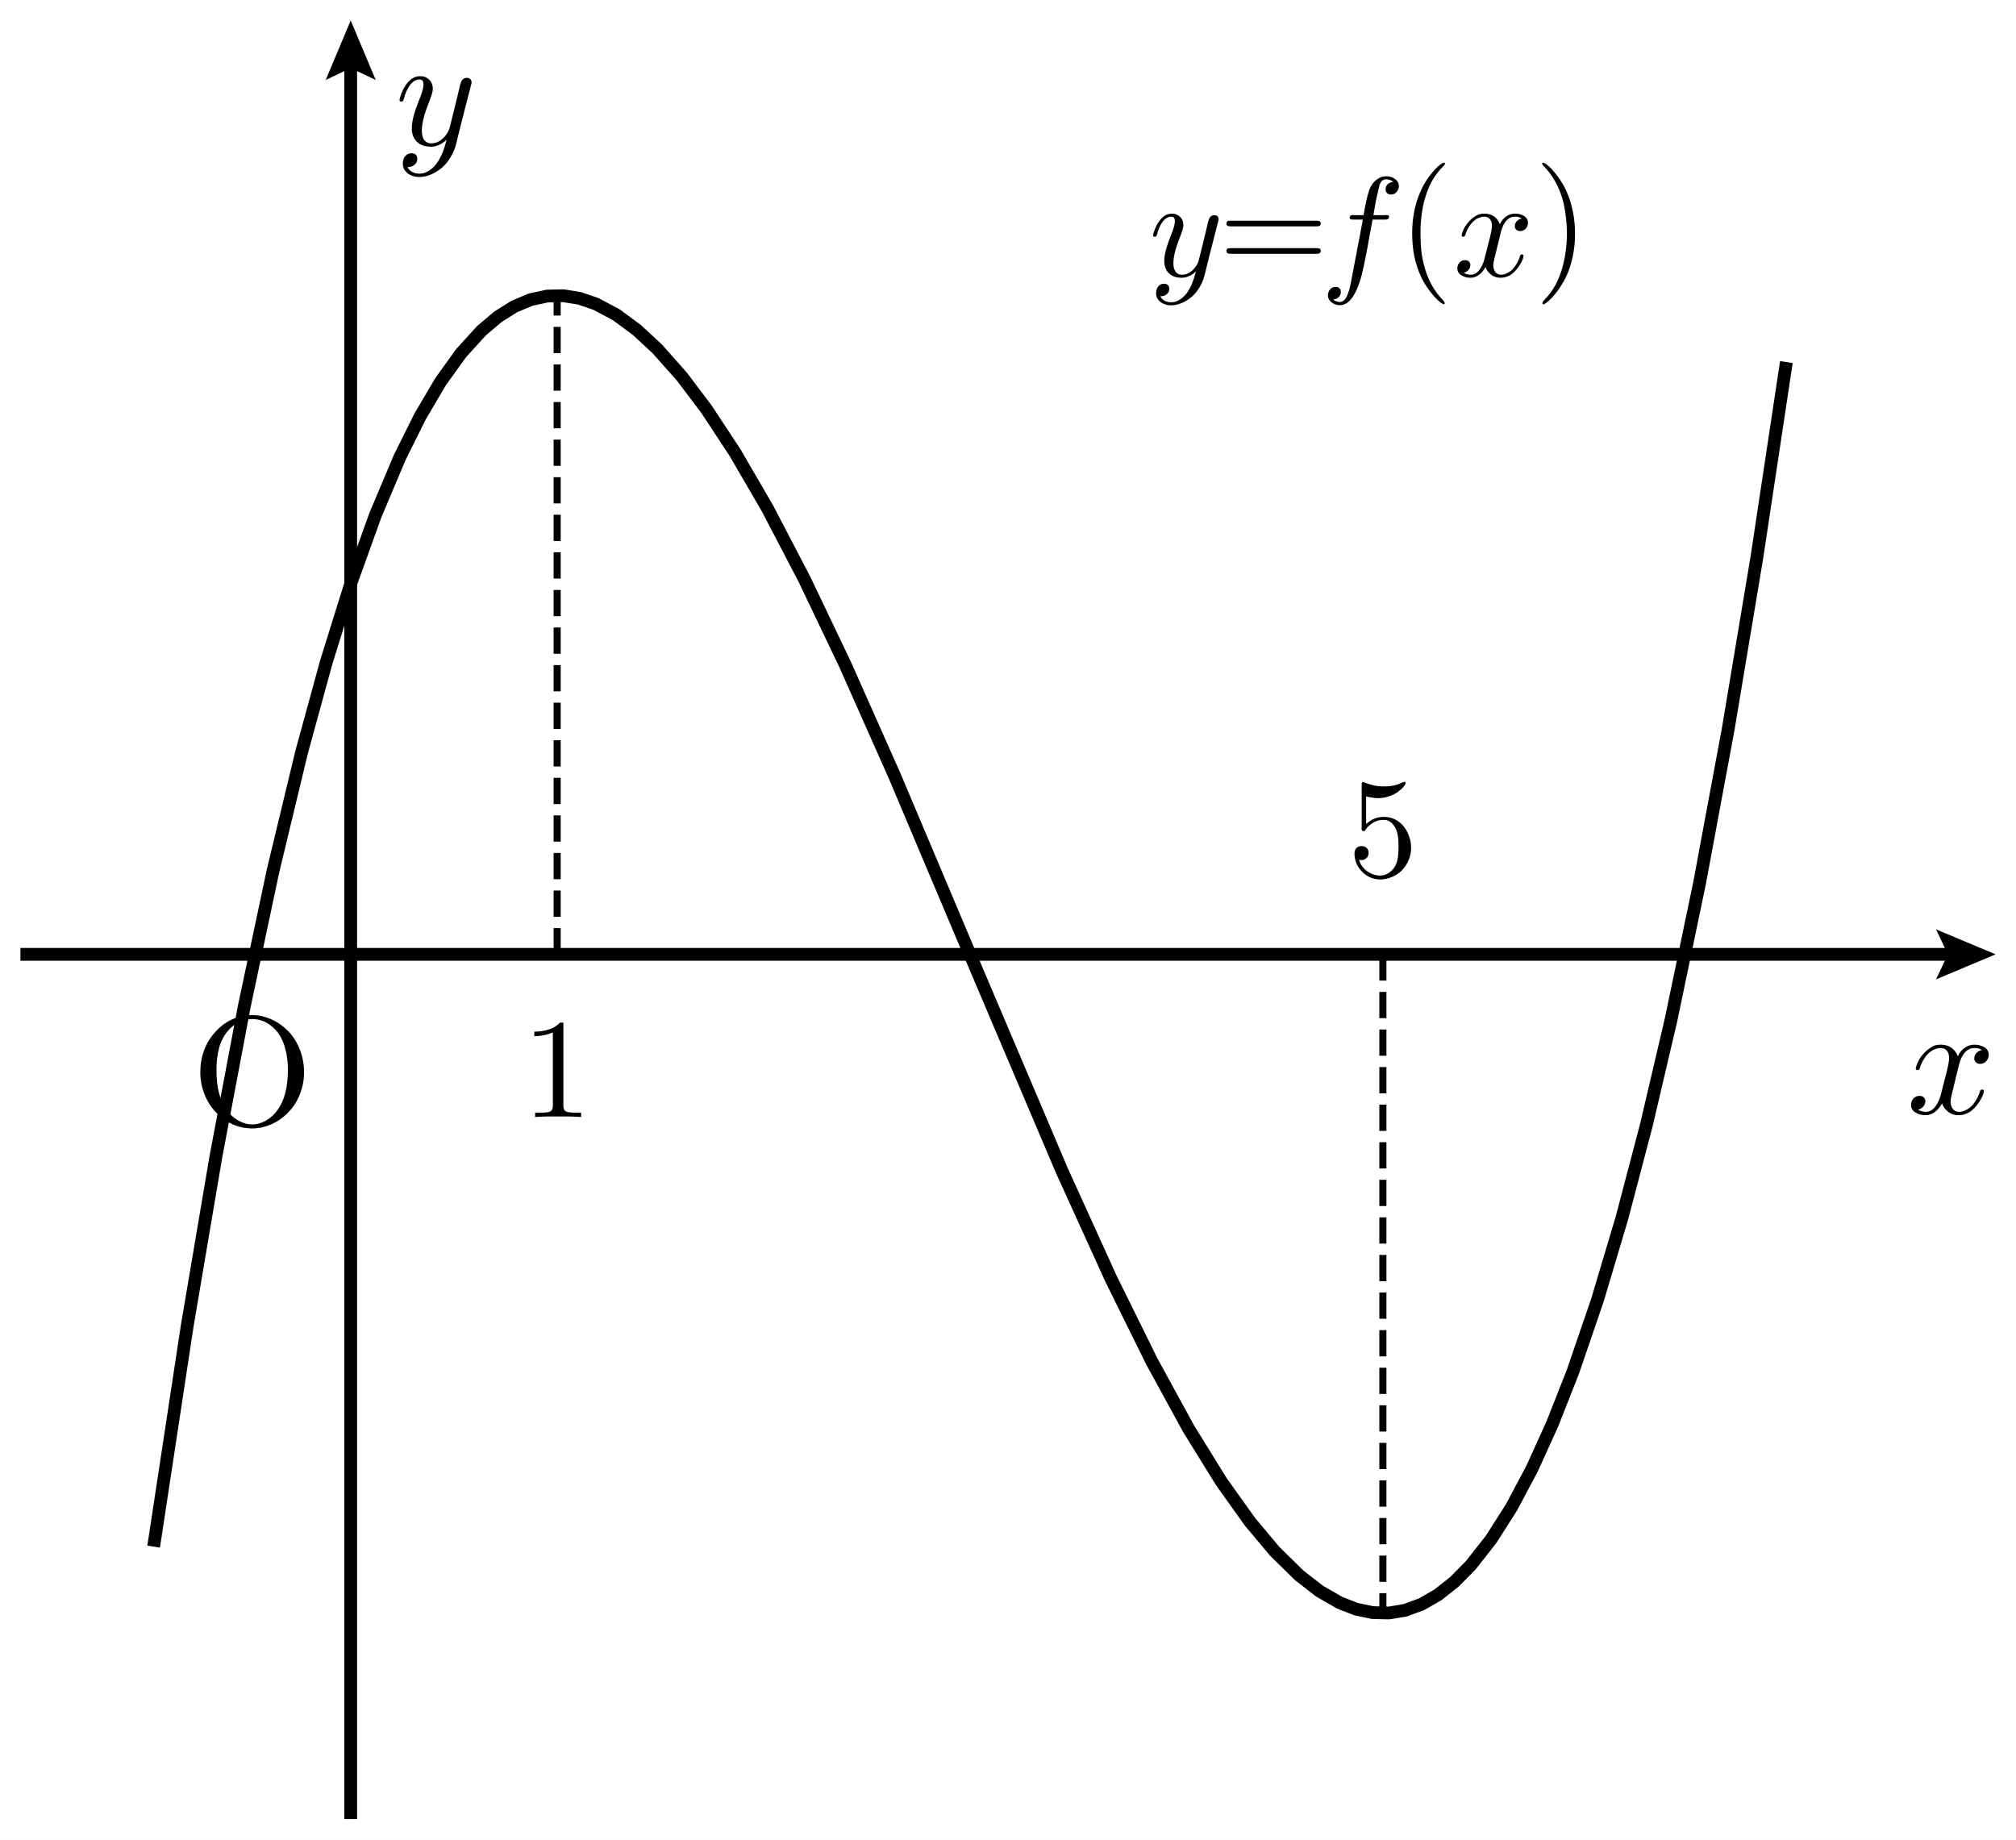
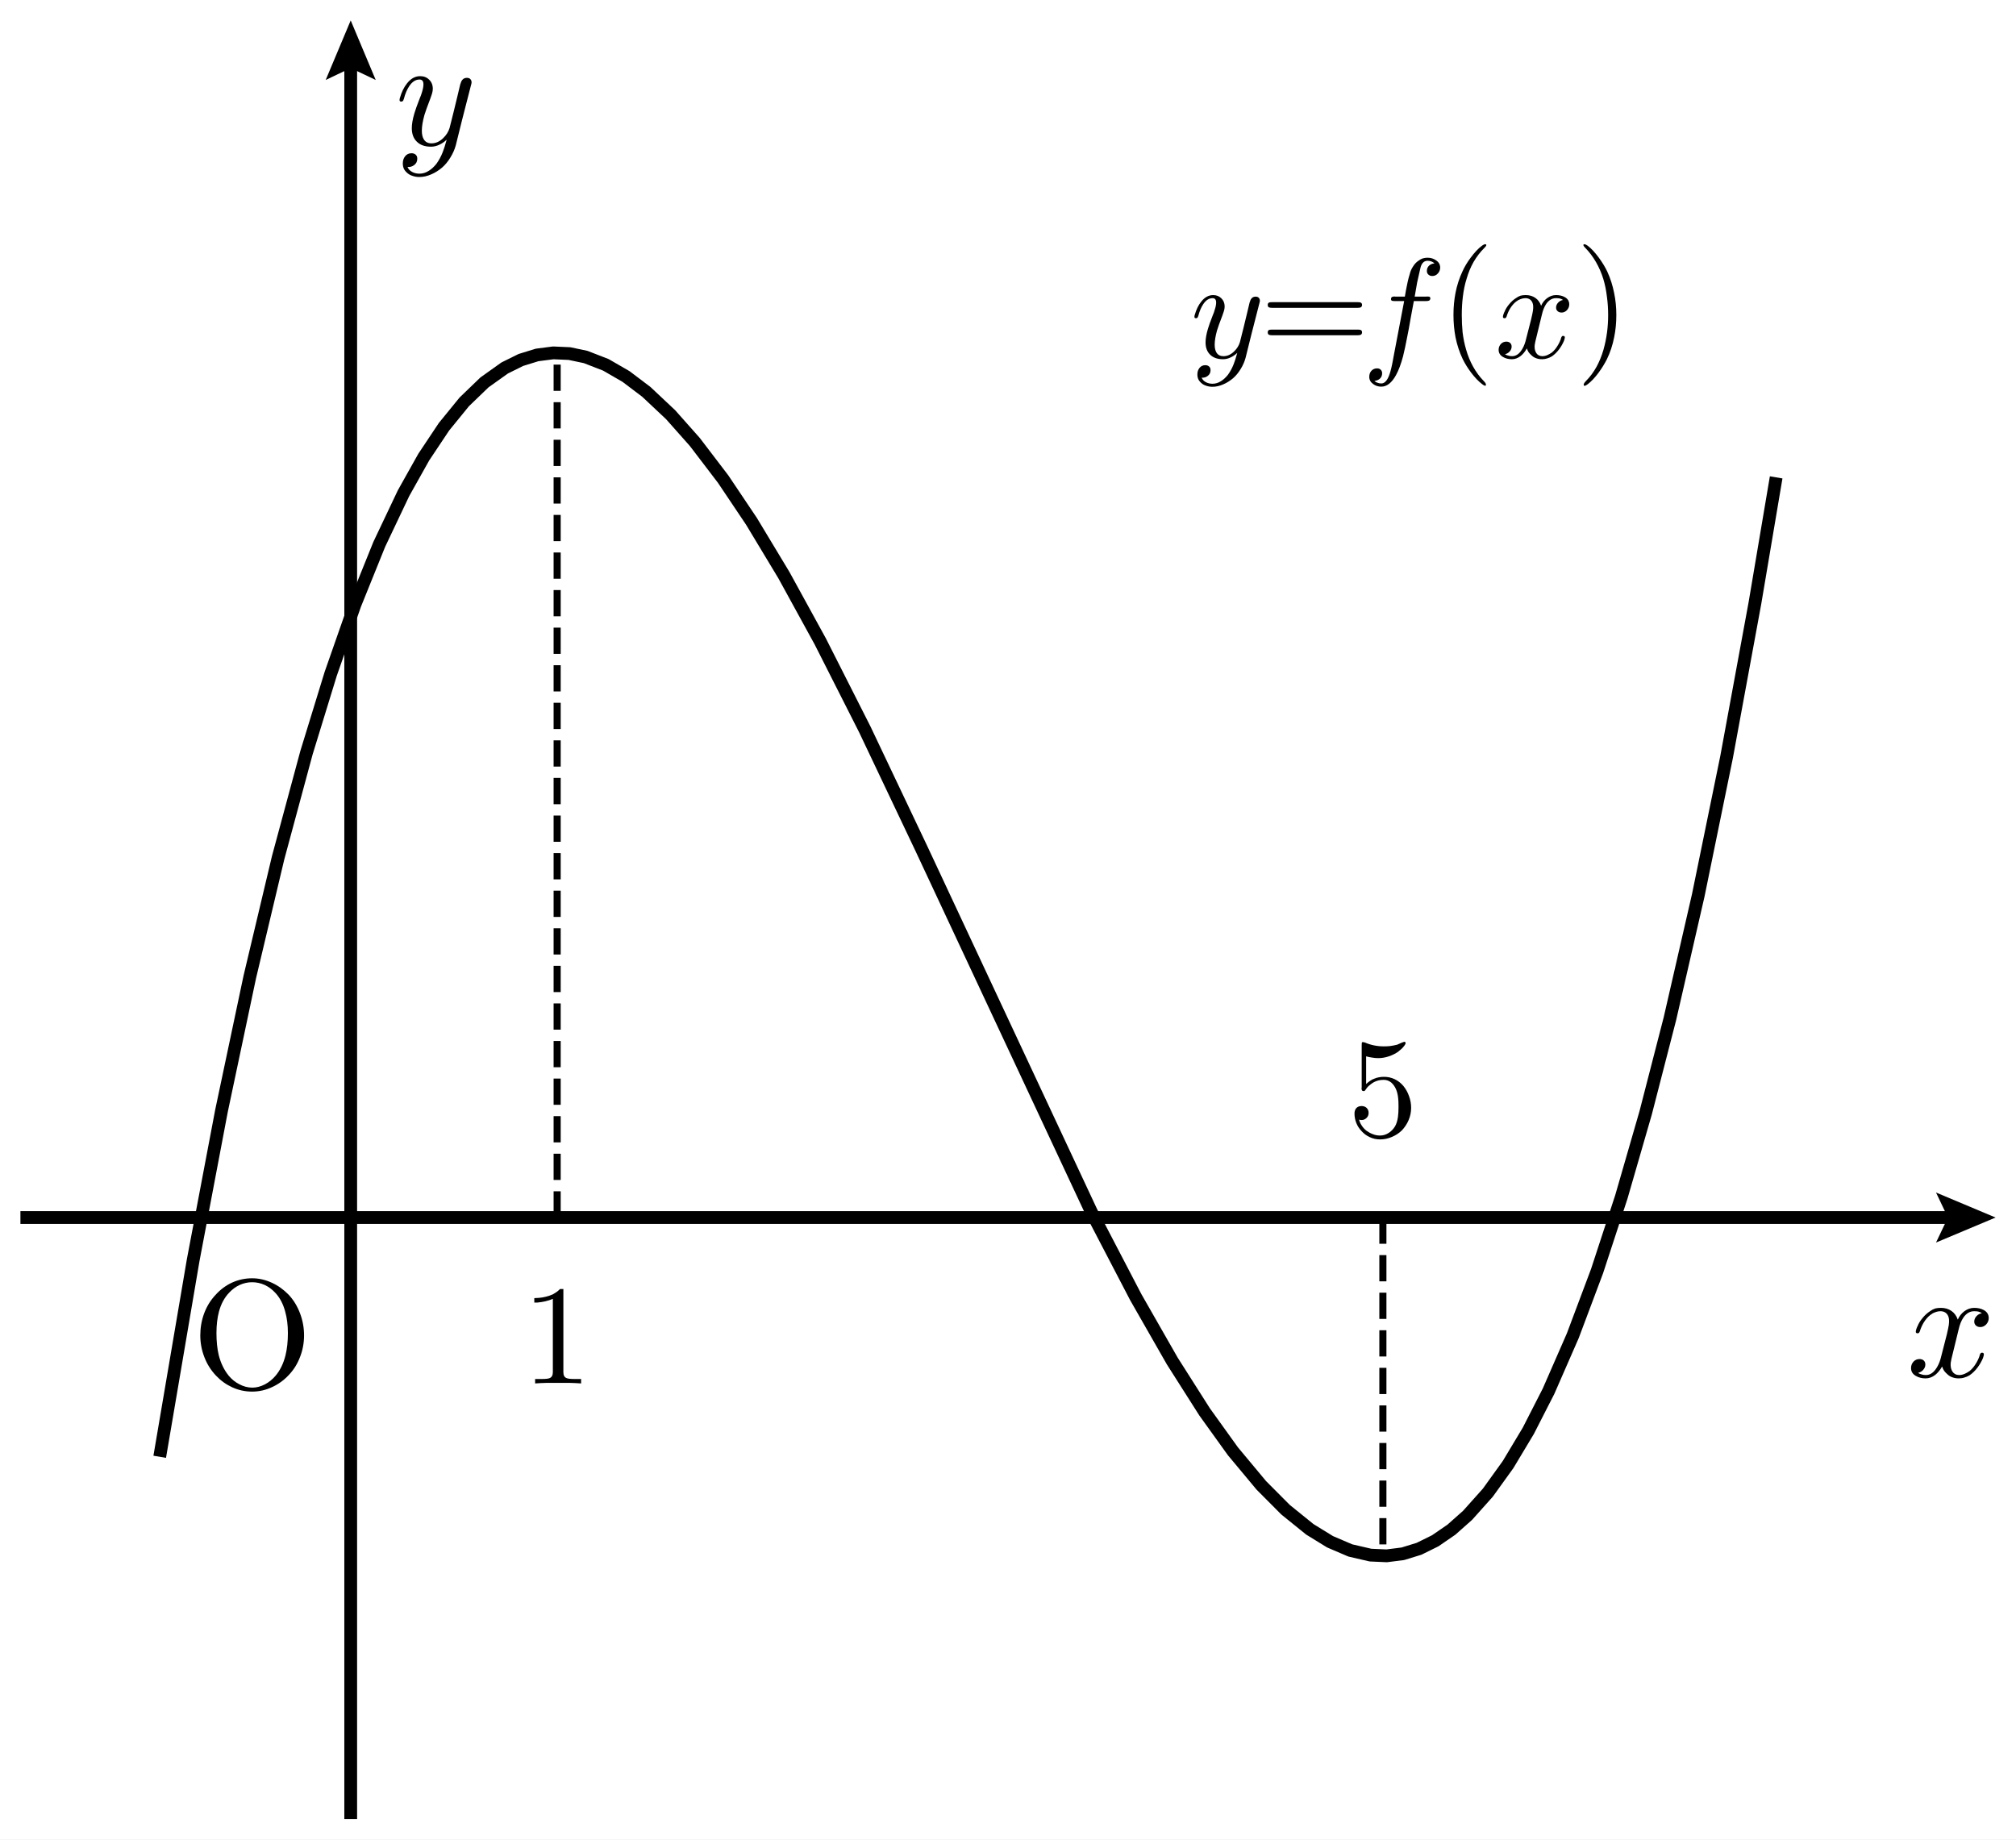
<svg xmlns="http://www.w3.org/2000/svg" xmlns:xlink="http://www.w3.org/1999/xlink" width="142.157pt" height="129.727pt" viewBox="0 0 142.157 129.727" version="1.1">
  <defs>
    <style type="text/css">*{stroke-linejoin: round; stroke-linecap: butt}</style>
  </defs>
  <g id="figure_1">
    <g id="patch_1">
      <path d="M 0 129.727  L 142.157 129.727  L 142.157 0  L 0 0  z " style="fill: #ffffff" />
    </g>
    <g id="axes_1">
      <g id="patch_2">
        <path d="M 1.44 128.287  L 135.36 128.287  L 135.36 6.319  L 1.44 6.319  z " style="fill: #ffffff" />
      </g>
      <g id="matplotlib.axis_1" />
      <g id="matplotlib.axis_2" />
      <g id="line2d_1">
-         <path d="M 1.44 67.303  L 138.197 67.303  " style="fill: none; stroke: #000000; stroke-width: 0.9" />
+         <path d="M 1.44 85.863  L 138.197 85.863  " style="fill: none; stroke: #000000; stroke-width: 0.9" />
      </g>
      <g id="line2d_2">
        <path d="M 24.73 128.287  L 24.73 3.96  " style="fill: none; stroke: #000000; stroke-width: 0.9" />
      </g>
      <g id="line2d_3">
-         <path d="M 10.902 108.626  L 13.207 93.467  L 15.225 81.565  L 17.242 70.886  L 19.26 61.383  L 21.277 53.009  L 23.007 46.696  L 24.736 41.15  L 26.465 36.342  L 28.194 32.242  L 29.636 29.345  L 31.077 26.903  L 32.518 24.899  L 33.959 23.316  L 35.112 22.341  L 36.264 21.616  L 37.417 21.132  L 38.57 20.881  L 39.723 20.854  L 40.876 21.043  L 42.029 21.437  L 43.47 22.208  L 44.911 23.272  L 46.352 24.611  L 48.081 26.558  L 49.81 28.848  L 51.828 31.914  L 54.134 35.883  L 56.727 40.856  L 59.61 46.898  L 63.068 54.681  L 68.544 67.648  L 74.885 82.57  L 78.343 90.181  L 81.225 96.02  L 83.819 100.765  L 86.125 104.493  L 88.143 107.321  L 89.872 109.385  L 91.601 111.087  L 93.042 112.207  L 94.483 113.038  L 95.636 113.483  L 96.789 113.724  L 97.942 113.752  L 99.095 113.557  L 100.247 113.133  L 101.4 112.469  L 102.553 111.557  L 103.706 110.389  L 105.147 108.556  L 106.588 106.291  L 108.029 103.578  L 109.47 100.4  L 110.911 96.741  L 112.641 91.69  L 114.37 85.891  L 116.099 79.316  L 117.828 71.935  L 119.846 62.267  L 121.863 51.416  L 123.881 39.335  L 125.898 25.979  L 125.898 25.979  " clip-path="url(#pec0809bbfb)" style="fill: none; stroke: #000000; stroke-width: 0.9; stroke-linecap: square" />
+         <path d="M 11.338 102.292  L 13.621 88.873  L 15.618 78.34  L 17.615 68.893  L 19.612 60.49  L 21.609 53.091  L 23.321 47.517  L 25.033 42.624  L 26.744 38.387  L 28.456 34.779  L 29.882 32.234  L 31.309 30.094  L 32.735 28.343  L 34.162 26.967  L 35.588 25.95  L 36.73 25.385  L 37.871 25.032  L 39.012 24.885  L 40.153 24.935  L 41.294 25.175  L 42.721 25.729  L 44.147 26.554  L 45.574 27.633  L 47.285 29.242  L 48.997 31.171  L 50.994 33.79  L 52.991 36.767  L 55.274 40.555  L 57.841 45.235  L 60.979 51.434  L 64.974 59.848  L 76.956 85.466  L 80.094 91.489  L 82.662 95.982  L 84.944 99.572  L 86.941 102.351  L 88.938 104.748  L 90.65 106.468  L 92.362 107.852  L 93.788 108.729  L 95.215 109.34  L 96.641 109.67  L 97.782 109.721  L 98.923 109.575  L 100.065 109.223  L 101.206 108.659  L 102.347 107.875  L 103.488 106.862  L 104.915 105.265  L 106.341 103.284  L 107.768 100.904  L 109.194 98.112  L 110.906 94.195  L 112.618 89.635  L 114.329 84.407  L 116.041 78.485  L 117.753 71.843  L 119.75 63.149  L 121.747 53.399  L 123.744 42.552  L 125.17 34.109  L 125.17 34.109  " clip-path="url(#p310dbfb95e)" style="fill: none; stroke: #000000; stroke-width: 0.9; stroke-linecap: square" />
      </g>
      <g id="line2d_4">
-         <path d="M 39.287 67.303  L 39.287 20.839  " clip-path="url(#pec0809bbfb)" style="fill: none; stroke-dasharray: 1.85,0.8; stroke-dashoffset: 0; stroke: #000000; stroke-width: 0.5" />
+         <path d="M 39.287 85.863  L 39.287 24.879  " clip-path="url(#p310dbfb95e)" style="fill: none; stroke-dasharray: 1.85,0.8; stroke-dashoffset: 0; stroke: #000000; stroke-width: 0.5" />
      </g>
      <g id="line2d_5">
-         <path d="M 97.513 67.303  L 97.513 113.767  " clip-path="url(#pec0809bbfb)" style="fill: none; stroke-dasharray: 1.85,0.8; stroke-dashoffset: 0; stroke: #000000; stroke-width: 0.5" />
+         <path d="M 97.513 85.863  L 97.513 109.726  " clip-path="url(#p310dbfb95e)" style="fill: none; stroke-dasharray: 1.85,0.8; stroke-dashoffset: 0; stroke: #000000; stroke-width: 0.5" />
      </g>
      <g id="patch_3">
-         <path d="M 140.717 67.303  L 136.517 65.539  L 137.357 67.303  L 136.517 69.067  z " />
+         <path d="M 140.717 85.863  L 136.517 84.099  L 137.357 85.863  L 136.517 87.627  z " />
      </g>
      <g id="patch_4">
        <path d="M 24.73 1.44  L 22.966 5.64  L 24.73 4.8  L 26.494 5.64  z " />
      </g>
      <g id="text_1">
-         <g transform="translate(134.4331 78.55067) scale(0.11 -0.11)">
+         <g transform="translate(134.4331 97.11102) scale(0.11 -0.11)">
          <defs>
            <path id="HyhwpEQ-196" d="M 3375 2419  Q 3375 2638 3169 2750  Q 3006 2838 2781 2838  Q 2563 2838 2375 2700  Q 2194 2563 2106 2356  Q 2025 2588 1844 2713  Q 1663 2838 1413 2838  Q 1281 2838 1181 2813  Q 1069 2775 975 2706  Q 800 2594 663 2425  Q 519 2256 450 2075  L 438 2056  Q 400 1963 388 1906  Q 369 1813 419 1800  Q 463 1788 494 1800  Q 525 1819 544 1863  Q 606 2069 713 2244  Q 831 2431 975 2544  Q 1069 2619 1175 2656  Q 1288 2700 1400 2700  Q 1506 2700 1588 2650  Q 1669 2600 1713 2500  Q 1769 2375 1738 2144  Q 1719 2013 1663 1781  L 1663 1775  L 1400 750  Q 1325 488 1194 313  Q 1025 81 794 81  Q 700 81 625 106  Q 538 125 475 169  Q 600 200 681 288  Q 775 388 775 513  Q 775 619 706 681  Q 638 738 538 738  Q 388 738 288 631  Q 188 519 188 369  Q 188 156 388 44  Q 556 -56 788 -56  Q 994 -56 1181 88  Q 1338 213 1463 431  Q 1488 344 1544 256  Q 1600 181 1694 100  Q 1775 25 1888 -13  Q 2000 -56 2150 -56  Q 2275 -56 2381 -19  Q 2494 13 2594 75  Q 2775 200 2919 394  Q 3050 569 3138 775  Q 3169 869 3175 913  Q 3181 981 3131 994  Q 3069 1006 3044 975  Q 3025 956 3000 888  L 3000 869  Q 2931 675 2831 525  Q 2731 363 2588 244  Q 2488 175 2388 131  Q 2269 81 2163 81  Q 2075 81 2000 119  Q 1931 156 1894 213  Q 1819 325 1813 469  Q 1806 581 1844 738  L 2138 1944  Q 2206 2250 2338 2444  Q 2519 2700 2775 2700  Q 2863 2700 2938 2688  Q 3025 2669 3094 2619  Q 2963 2594 2875 2500  Q 2781 2400 2781 2275  Q 2781 2175 2850 2113  Q 2919 2050 3031 2050  Q 3169 2050 3275 2163  Q 3375 2275 3375 2419  z " transform="scale(0.015625)" />
          </defs>
          <use xlink:href="#HyhwpEQ-196" />
        </g>
      </g>
      <g id="text_2">
        <g transform="translate(27.85524 10.24859) scale(0.11 -0.11)">
          <defs>
            <path id="HyhwpEQ-197" d="M 3138 2550  Q 3150 2644 3100 2706  Q 3050 2769 2950 2769  Q 2831 2769 2763 2688  Q 2713 2631 2675 2500  L 2556 2000  Q 2450 1563 2400 1356  Q 2313 1000 2238 713  Q 2169 481 1975 294  Q 1756 81 1494 81  Q 1281 81 1181 244  Q 1100 375 1100 600  Q 1100 863 1206 1244  Q 1275 1469 1425 1856  L 1444 1906  Q 1494 2038 1513 2106  Q 1550 2225 1550 2319  Q 1550 2550 1400 2694  Q 1256 2838 1031 2838  Q 725 2838 494 2544  Q 306 2313 200 1944  L 194 1925  Q 181 1863 188 1838  Q 194 1794 263 1794  Q 306 1794 325 1825  Q 344 1838 356 1894  L 363 1906  Q 444 2219 581 2425  Q 763 2700 1006 2700  Q 1188 2700 1163 2444  Q 1150 2294 1063 2050  L 1013 1925  Q 856 1525 794 1313  Q 688 950 688 706  Q 688 350 894 150  Q 1100 -56 1475 -56  Q 1650 -56 1819 25  Q 1981 100 2119 231  Q 2025 -113 1956 -281  Q 1856 -538 1700 -756  Q 1550 -944 1388 -1044  Q 1206 -1163 1000 -1163  Q 838 -1163 706 -1094  Q 563 -1019 513 -888  Q 669 -900 781 -813  Q 913 -719 913 -550  Q 913 -438 844 -381  Q 781 -325 675 -325  Q 513 -325 413 -450  Q 319 -569 319 -744  Q 319 -863 363 -963  Q 413 -1063 513 -1144  Q 600 -1219 725 -1256  Q 850 -1300 1000 -1300  Q 1244 -1300 1494 -1188  Q 1725 -1088 1931 -913  Q 2125 -744 2275 -494  Q 2425 -250 2494 6  L 2750 1038  L 3138 2550  z " transform="scale(0.015625)" />
          </defs>
          <use xlink:href="#HyhwpEQ-197" />
        </g>
      </g>
      <g id="text_3">
-         <g transform="translate(13.51157 79.36379) scale(0.11 -0.11)">
+         <g transform="translate(13.51157 97.92414) scale(0.11 -0.11)">
          <defs>
            <path id="HyhwpEQ-a8" d="M 4613 2181  Q 4613 2650 4450 3081  Q 4281 3531 3981 3850  Q 3669 4169 3300 4338  Q 2900 4525 2481 4525  Q 2056 4525 1663 4350  Q 1281 4175 988 3850  Q 675 3519 513 3081  Q 356 2656 356 2181  Q 356 1725 519 1300  Q 681 869 1000 531  Q 1288 225 1669 50  Q 2056 -125 2481 -125  Q 2906 -125 3294 56  Q 3681 231 3981 550  Q 4288 869 4450 1300  Q 4613 1719 4613 2181  z M 3950 2275  Q 3950 1756 3850 1356  Q 3725 856 3438 519  Q 3256 306 3013 175  Q 2750 38 2494 38  Q 2213 38 1950 181  Q 1706 306 1519 531  Q 1238 881 1113 1369  Q 1019 1763 1019 2275  Q 1019 2775 1125 3169  Q 1256 3644 1550 3944  Q 1738 4144 1969 4250  Q 2219 4363 2481 4363  Q 2750 4363 3000 4250  Q 3238 4138 3431 3931  Q 3713 3631 3838 3163  Q 3950 2769 3950 2275  z " transform="scale(0.015625)" />
          </defs>
          <use xlink:href="#HyhwpEQ-a8" />
        </g>
      </g>
      <g id="text_4">
-         <g transform="translate(36.78696 78.79533) scale(0.1 -0.1)">
+         <g transform="translate(36.78696 97.58295) scale(0.1 -0.1)">
          <defs>
            <path id="HyhwpEQ-ce" d="M 2681 13  L 2681 213  L 2381 213  Q 2106 213 2019 256  Q 1881 313 1881 519  L 1881 4275  L 1731 4275  Q 1663 4206 1581 4144  Q 1500 4088 1413 4038  Q 1263 3969 1106 3931  Q 944 3888 781 3875  Q 719 3869 663 3869  Q 625 3863 569 3863  L 569 3663  L 706 3663  Q 894 3681 1063 3719  Q 1256 3763 1406 3831  L 1406 519  Q 1406 319 1269 256  Q 1181 213 913 213  L 606 213  L 606 13  Q 838 31 1125 38  Q 1300 38 1650 38  Q 1988 38 2163 38  Q 2450 31 2681 13  z " transform="scale(0.015625)" />
          </defs>
          <use xlink:href="#HyhwpEQ-ce" />
        </g>
      </g>
      <g id="text_5">
-         <g transform="translate(95.01304 61.82573) scale(0.1 -0.1)">
+         <g transform="translate(95.01304 80.15881) scale(0.1 -0.1)">
          <defs>
            <path id="HyhwpEQ-d2" d="M 2875 1300  Q 2875 1575 2781 1825  Q 2694 2081 2525 2288  Q 2356 2488 2131 2594  Q 1906 2700 1656 2700  Q 1538 2700 1431 2681  Q 1319 2663 1219 2619  Q 1119 2588 1025 2519  Q 938 2463 844 2375  L 844 3625  Q 969 3588 1113 3569  Q 1250 3544 1388 3544  Q 1631 3544 1869 3625  Q 2100 3700 2306 3844  L 2313 3856  Q 2419 3938 2481 4000  Q 2594 4119 2625 4206  Q 2631 4238 2613 4263  Q 2588 4281 2563 4281  L 2456 4244  L 2244 4150  Q 2063 4106 1919 4088  Q 1813 4075 1638 4075  Q 1413 4075 1200 4119  Q 981 4163 788 4250  Q 681 4281 656 4256  Q 644 4231 644 4113  L 644 2219  L 638 2194  Q 638 2125 650 2100  Q 669 2056 738 2056  Q 769 2056 788 2075  Q 800 2088 825 2125  Q 856 2175 888 2213  Q 938 2275 1013 2331  Q 1163 2463 1338 2519  Q 1475 2563 1644 2563  Q 1825 2563 1975 2444  Q 2106 2331 2188 2150  Q 2263 1981 2288 1756  Q 2306 1613 2306 1350  Q 2306 1075 2281 894  Q 2244 631 2150 469  Q 2038 281 1863 169  Q 1681 50 1469 50  Q 1300 50 1144 113  Q 994 169 856 269  Q 731 369 650 494  Q 556 631 525 769  Q 538 763 575 756  Q 594 750 638 750  Q 763 750 856 838  Q 956 931 956 1069  Q 956 1213 863 1300  Q 775 1381 638 1381  Q 488 1381 400 1288  Q 319 1194 319 1044  Q 319 825 400 619  Q 481 413 638 250  Q 800 69 1013 -25  Q 1225 -125 1475 -125  Q 1750 -125 2006 -13  Q 2263 94 2456 281  Q 2656 494 2763 750  Q 2875 1013 2875 1300  z " transform="scale(0.015625)" />
          </defs>
          <use xlink:href="#HyhwpEQ-d2" />
        </g>
      </g>
      <g id="text_6">
-         <g transform="translate(81.02269 19.50069) scale(0.1 -0.1)">
+         <g transform="translate(83.93399 25.24556) scale(0.1 -0.1)">
          <defs>
            <path id="HyhwpEQ-e1" d="M 4613 2394  Q 4613 2481 4538 2506  Q 4494 2519 4394 2519  L 575 2519  Q 469 2519 425 2506  Q 356 2481 356 2394  Q 356 2306 419 2281  Q 463 2263 569 2263  L 4400 2263  Q 4506 2263 4544 2281  Q 4613 2313 4613 2394  z M 4613 1156  Q 4613 1244 4538 1269  Q 4494 1281 4394 1281  L 575 1281  Q 469 1281 425 1269  Q 356 1244 356 1156  Q 356 1069 419 1044  Q 463 1025 569 1025  L 4400 1025  Q 4506 1025 4544 1044  Q 4613 1075 4613 1156  z " transform="scale(0.015625)" />
            <path id="HyhwpEQ-184" d="M 3169 4081  Q 3169 4288 2975 4413  Q 2813 4525 2600 4525  Q 2494 4525 2381 4494  Q 2275 4456 2188 4388  Q 2038 4288 1938 4119  Q 1838 3969 1794 3781  Q 1744 3625 1700 3425  Q 1675 3294 1625 3056  L 1575 2769  L 1144 2769  L 1125 2775  Q 1031 2775 1000 2756  Q 950 2731 950 2650  Q 950 2600 1000 2581  Q 1038 2569 1113 2569  L 1125 2569  L 1544 2569  L 1063 44  L 1044 -63  Q 963 -513 881 -744  Q 738 -1150 513 -1150  Q 419 -1150 344 -1119  Q 263 -1094 200 -1038  Q 350 -1019 444 -938  Q 550 -844 550 -688  Q 550 -588 481 -525  Q 419 -469 325 -469  Q 163 -469 63 -581  Q -31 -688 -31 -850  Q -31 -1050 144 -1175  Q 300 -1294 513 -1294  Q 888 -1294 1175 -775  Q 1356 -444 1494 75  Q 1588 456 1681 950  Q 1744 1244 1844 1831  L 1981 2569  L 2531 2569  Q 2625 2569 2663 2588  Q 2725 2613 2725 2700  Q 2725 2750 2669 2769  Q 2638 2775 2569 2775  L 2550 2769  L 2019 2769  Q 2069 3088 2131 3413  Q 2200 3738 2275 4050  Q 2306 4194 2375 4281  Q 2463 4388 2600 4388  Q 2694 4388 2775 4356  Q 2856 4325 2913 4269  Q 2763 4256 2669 4169  Q 2569 4075 2569 3925  Q 2569 3825 2638 3763  Q 2706 3700 2813 3700  Q 2969 3700 3069 3819  Q 3169 3931 3169 4081  z " transform="scale(0.015625)" />
            <path id="HyhwpEQ-de" d="M 2038 4975  Q 2156 5088 2106 5125  Q 2056 5163 1919 5063  Q 1675 4881 1413 4525  Q 1175 4206 1038 3894  Q 831 3450 731 2944  Q 638 2469 638 1944  Q 638 1419 731 931  Q 838 406 1056 -50  Q 1206 -356 1431 -656  Q 1681 -988 1925 -1175  Q 2075 -1294 2100 -1231  Q 2125 -1163 2013 -1050  Q 1725 -756 1519 -381  Q 1325 -31 1206 388  Q 1100 750 1050 1156  Q 1013 1525 1013 1944  Q 1013 2381 1063 2775  Q 1113 3200 1231 3575  Q 1344 3975 1544 4331  Q 1750 4688 2038 4975  z " transform="scale(0.015625)" />
            <path id="HyhwpEQ-df" d="M 1844 1938  Q 1844 2463 1744 2938  Q 1644 3444 1438 3894  Q 1294 4200 1056 4525  Q 794 4881 556 5063  Q 413 5163 369 5125  Q 325 5088 444 4969  Q 719 4688 931 4319  Q 1131 3969 1256 3569  Q 1369 3194 1419 2769  Q 1475 2369 1475 1938  Q 1475 1538 1425 1156  Q 1369 744 1263 369  Q 1144 -38 956 -388  Q 750 -763 463 -1050  Q 350 -1169 375 -1231  Q 400 -1300 556 -1181  Q 794 -1000 1044 -663  Q 1263 -363 1419 -56  Q 1638 394 1744 925  Q 1844 1406 1844 1938  z " transform="scale(0.015625)" />
          </defs>
          <use xlink:href="#HyhwpEQ-197" />
          <use xlink:href="#HyhwpEQ-e1" transform="translate(49.03125 0)" />
          <use xlink:href="#HyhwpEQ-184" transform="translate(126.6719 0)" />
          <use xlink:href="#HyhwpEQ-de" transform="translate(175.5938 0)" />
          <use xlink:href="#HyhwpEQ-196" transform="translate(214.4688 0)" />
          <use xlink:href="#HyhwpEQ-df" transform="translate(271.5938 0)" />
        </g>
      </g>
    </g>
  </g>
  <defs>
-     <clipPath id="pec0809bbfb">
+     <clipPath id="p310dbfb95e">
      <rect x="1.44" y="6.319" width="133.92" height="121.968" />
    </clipPath>
  </defs>
</svg>
